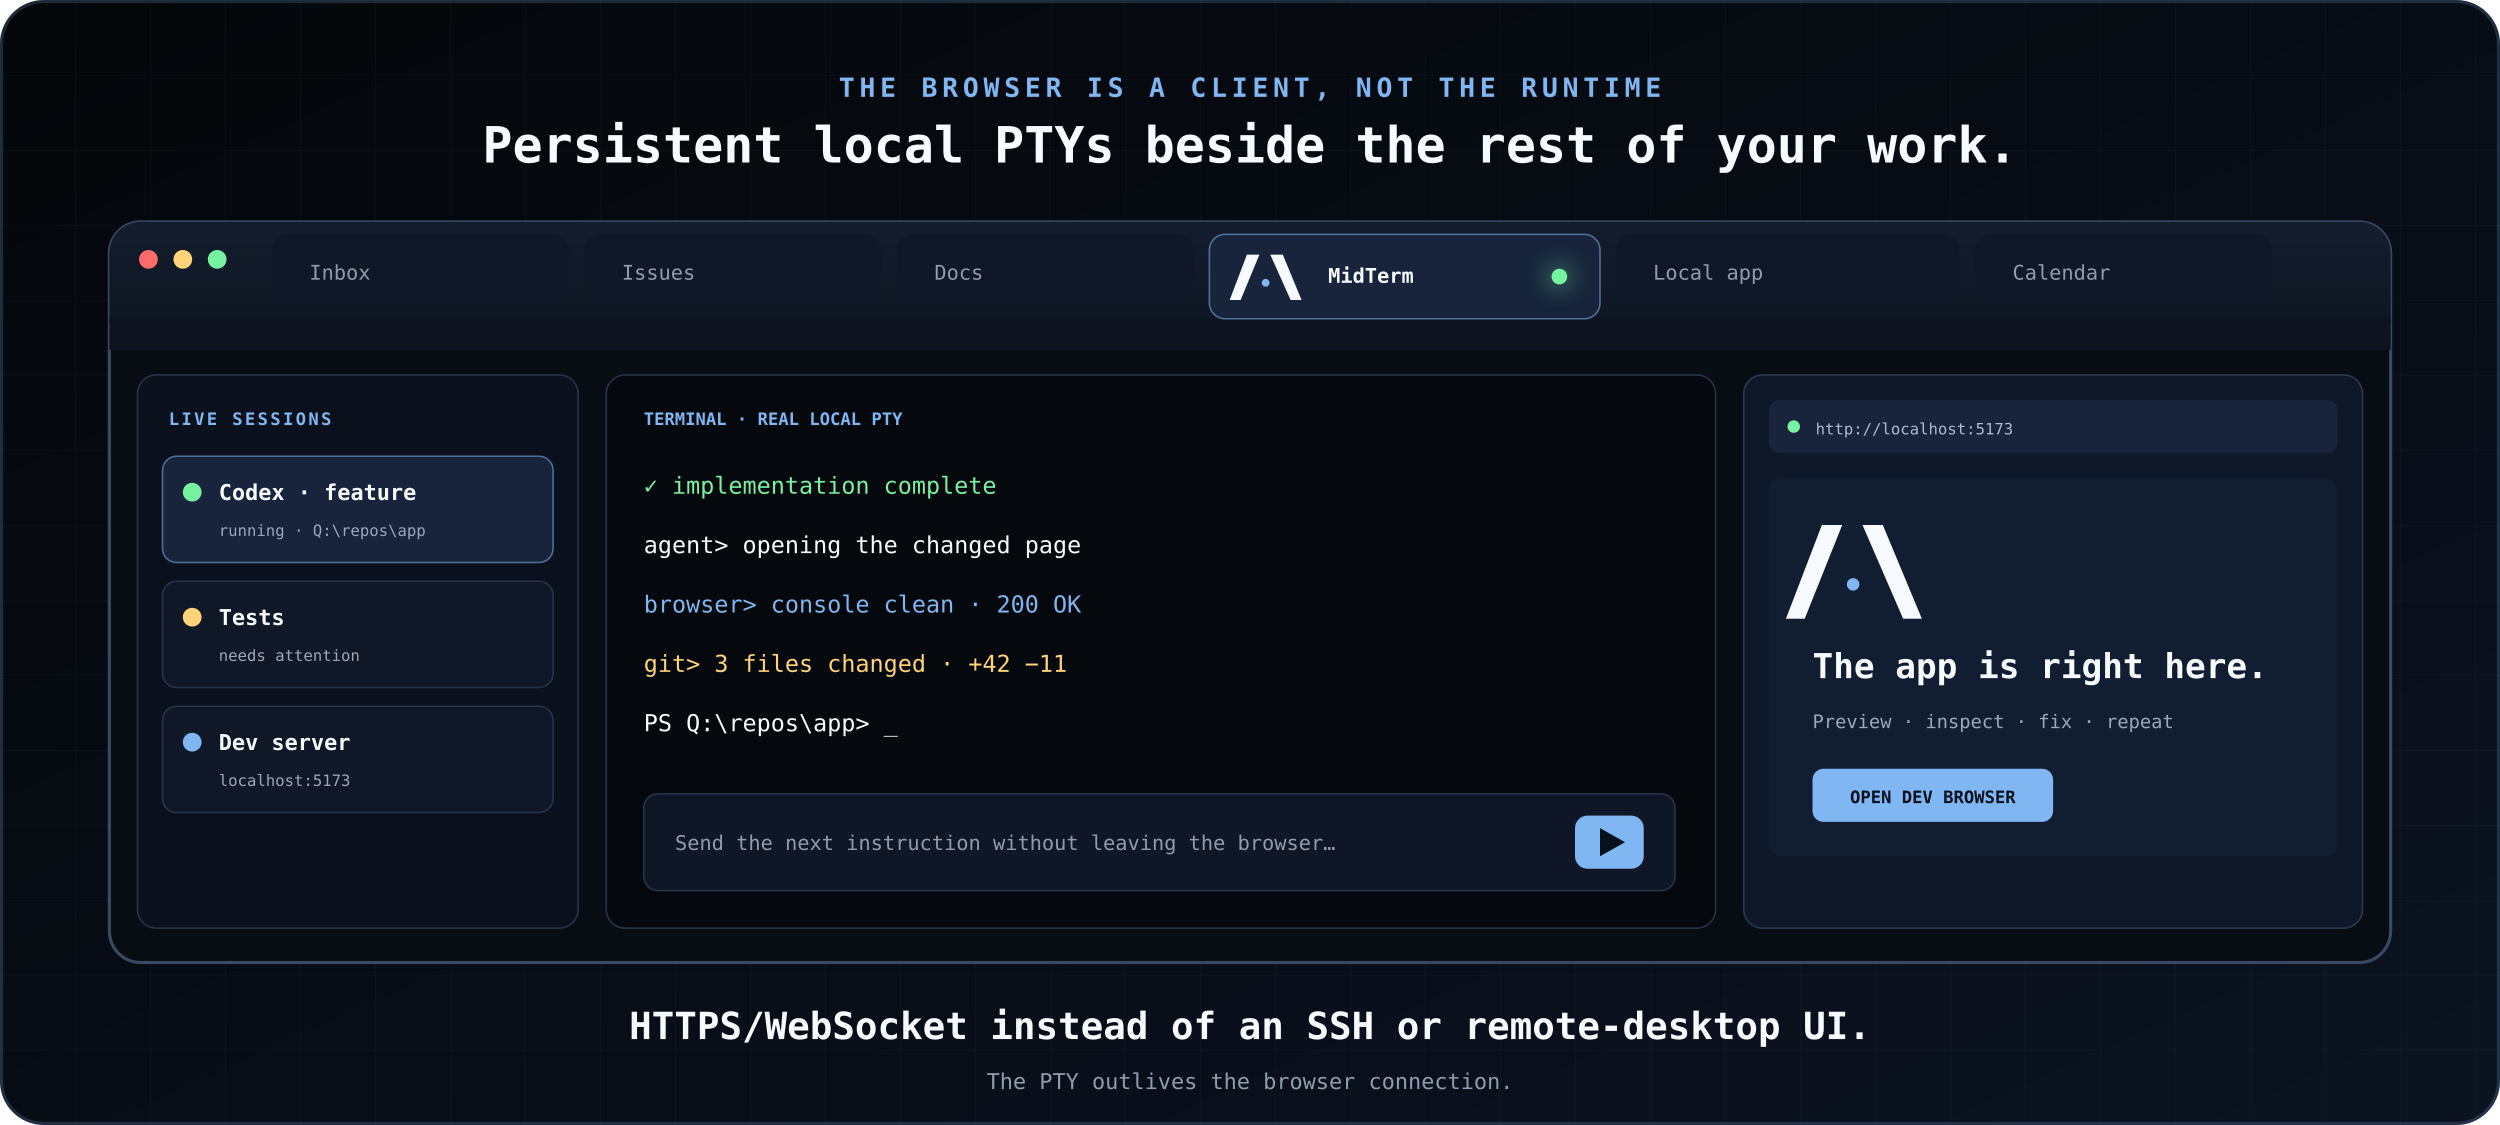
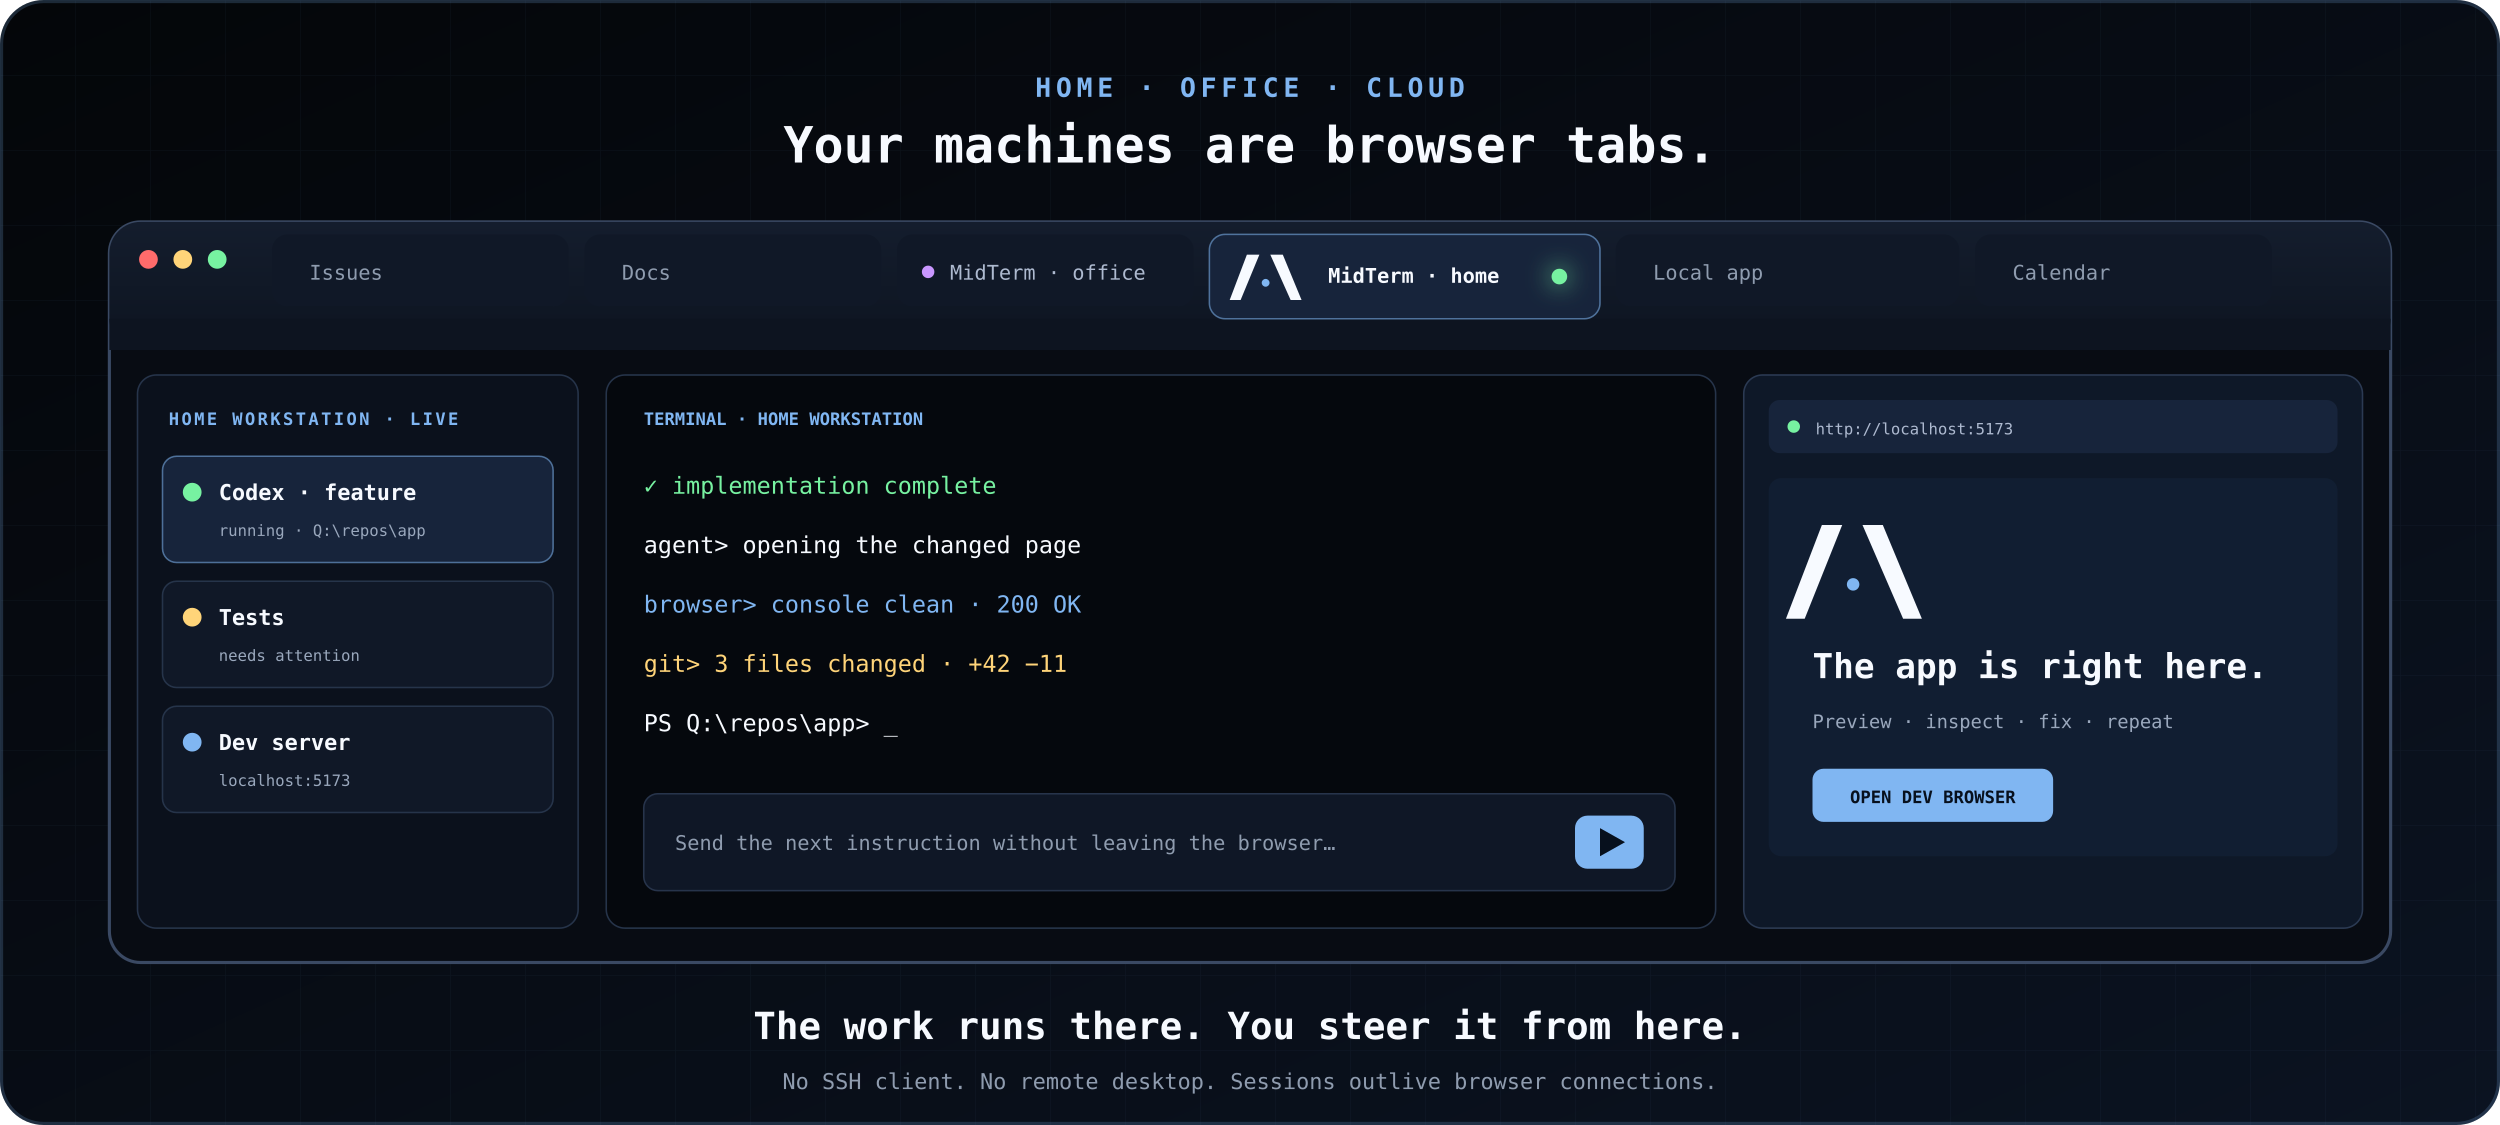
<svg xmlns="http://www.w3.org/2000/svg" width="1600" height="720" viewBox="0 0 1600 720" role="img" aria-labelledby="title desc">
  <defs>
    <linearGradient id="bg" x1="0" y1="0" x2="1" y2="1">
      <stop stop-color="#040609" />
      <stop offset="1" stop-color="#0b1321" />
    </linearGradient>
    <linearGradient id="bar" x1="0" y1="0" x2="0" y2="1">
      <stop stop-color="#141d2d" />
      <stop offset="1" stop-color="#0d1420" />
    </linearGradient>
    <pattern id="grid" width="48" height="48" patternUnits="userSpaceOnUse">
      <path d="M48 0H0V48" fill="none" stroke="#80b6f2" stroke-opacity="0.045" />
    </pattern>
    <filter id="glow" x="-200%" y="-200%" width="500%" height="500%">
      <feGaussianBlur stdDeviation="8" result="b" />
      <feMerge>
        <feMergeNode in="b" />
        <feMergeNode in="SourceGraphic" />
      </feMerge>
    </filter>
  </defs>
  <rect width="1600" height="720" rx="28" fill="url(#bg)" />
  <rect width="1600" height="720" rx="28" fill="url(#grid)" />
  <rect x="1" y="1" width="1598" height="718" rx="27" fill="none" stroke="#80b6f2" stroke-opacity="0.2" stroke-width="2" />
  <g font-family="ui-monospace, SFMono-Regular, Menlo, Consolas, monospace">
-     <text x="800" y="62" fill="#80b6f2" font-size="17" text-anchor="middle" font-weight="700" letter-spacing="3">THE BROWSER IS A CLIENT, NOT THE RUNTIME</text>
-     <text x="800" y="104" fill="#f7faff" font-size="32" text-anchor="middle" font-weight="700">Persistent local PTYs beside the rest of your work.</text>
+     <text x="800" y="62" fill="#80b6f2" font-size="17" text-anchor="middle" font-weight="700" letter-spacing="3">HOME · OFFICE · CLOUD</text>
+     <text x="800" y="104" fill="#f7faff" font-size="32" text-anchor="middle" font-weight="700">Your machines are browser tabs.</text>
    <g transform="translate(70 142)">
      <rect width="1460" height="474" rx="20" fill="#080c13" stroke="#3a4963" stroke-width="2" />
      <rect width="1460" height="82" rx="20" fill="url(#bar)" />
      <rect y="62" width="1460" height="20" fill="#0d1420" />
      <circle cx="25" cy="24" r="6" fill="#ff6b6b" />
      <circle cx="47" cy="24" r="6" fill="#ffd479" />
      <circle cx="69" cy="24" r="6" fill="#77f2a1" />
      <g transform="translate(104 8)" font-size="13">
        <rect width="190" height="46" rx="10" fill="#101827" />
-         <text x="24" y="29" fill="#8f9caf">Inbox</text>
+         <text x="24" y="29" fill="#8f9caf">Issues</text>
        <rect x="200" width="190" height="46" rx="10" fill="#101827" />
-         <text x="224" y="29" fill="#8f9caf">Issues</text>
+         <text x="224" y="29" fill="#8f9caf">Docs</text>
        <rect x="400" width="190" height="46" rx="10" fill="#101827" />
-         <text x="424" y="29" fill="#8f9caf">Docs</text>
+         <circle cx="420" cy="24" r="4" fill="#c997ff" />
+         <text x="434" y="29" fill="#aebad0">MidTerm · office</text>
        <rect x="600" width="250" height="54" rx="10" fill="#17243b" stroke="#80b6f2" stroke-opacity="0.55" />
        <path d="M624 13h8l-12 29h-7zM639 13h8l12 29h-7z" fill="#f7faff" />
        <circle cx="636" cy="31" r="2.5" fill="#80b6f2" />
-         <text x="676" y="31" fill="#f7faff" font-weight="700">MidTerm</text>
+         <text x="676" y="31" fill="#f7faff" font-weight="700">MidTerm · home</text>
        <circle cx="824" cy="27" r="5" fill="#77f2a1" filter="url(#glow)" />
        <rect x="860" width="220" height="46" rx="10" fill="#101827" />
        <text x="884" y="29" fill="#8f9caf">Local app</text>
        <rect x="1090" width="190" height="46" rx="10" fill="#101827" />
        <text x="1114" y="29" fill="#8f9caf">Calendar</text>
      </g>
      <rect x="18" y="98" width="282" height="354" rx="12" fill="#0b111c" stroke="#26344a" />
-       <text x="38" y="130" fill="#80b6f2" font-size="11" font-weight="700" letter-spacing="1.5">LIVE SESSIONS</text>
+       <text x="38" y="130" fill="#80b6f2" font-size="11" font-weight="700" letter-spacing="1.5">HOME WORKSTATION · LIVE</text>
      <g transform="translate(34 150)">
        <rect width="250" height="68" rx="9" fill="#17243b" stroke="#80b6f2" stroke-opacity="0.55" />
        <circle cx="19" cy="23" r="6" fill="#77f2a1" />
        <text x="36" y="28" fill="#f7faff" font-size="14" font-weight="700">Codex · feature</text>
        <text x="36" y="51" fill="#9aa8bd" font-size="10">running · Q:\repos\app</text>
      </g>
      <g transform="translate(34 230)">
        <rect width="250" height="68" rx="9" fill="#101827" stroke="#26344a" />
        <circle cx="19" cy="23" r="6" fill="#ffd479" />
        <text x="36" y="28" fill="#f7faff" font-size="14" font-weight="700">Tests</text>
        <text x="36" y="51" fill="#9aa8bd" font-size="10">needs attention</text>
      </g>
      <g transform="translate(34 310)">
        <rect width="250" height="68" rx="9" fill="#101827" stroke="#26344a" />
        <circle cx="19" cy="23" r="6" fill="#80b6f2" />
        <text x="36" y="28" fill="#f7faff" font-size="14" font-weight="700">Dev server</text>
        <text x="36" y="51" fill="#9aa8bd" font-size="10">localhost:5173</text>
      </g>
      <rect x="318" y="98" width="710" height="354" rx="12" fill="#05080d" stroke="#26344a" />
-       <text x="342" y="130" fill="#80b6f2" font-size="11" font-weight="700">TERMINAL · REAL LOCAL PTY</text>
+       <text x="342" y="130" fill="#80b6f2" font-size="11" font-weight="700">TERMINAL · HOME WORKSTATION</text>
      <text x="342" y="174" fill="#77f2a1" font-size="15">✓ implementation complete</text>
      <text x="342" y="212" fill="#f7faff" font-size="15">agent&gt; opening the changed page</text>
      <text x="342" y="250" fill="#80b6f2" font-size="15">browser&gt; console clean · 200 OK</text>
      <text x="342" y="288" fill="#ffd479" font-size="15">git&gt; 3 files changed · +42 −11</text>
      <text x="342" y="326" fill="#f7faff" font-size="15">PS Q:\repos\app&gt; _</text>
      <rect x="342" y="366" width="660" height="62" rx="9" fill="#0f1726" stroke="#27344b" />
      <text x="362" y="402" fill="#8f9caf" font-size="13">Send the next instruction without leaving the browser…</text>
      <rect x="938" y="380" width="44" height="34" rx="8" fill="#80b6f2" />
      <path d="M954 388l16 9-16 9z" fill="#07101d" />
      <rect x="1046" y="98" width="396" height="354" rx="12" fill="#0e1828" stroke="#2b3a53" />
      <rect x="1062" y="114" width="364" height="34" rx="7" fill="#17243b" />
      <circle cx="1078" cy="131" r="4" fill="#77f2a1" />
      <text x="1092" y="136" fill="#aebad0" font-size="10">http://localhost:5173</text>
      <rect x="1062" y="164" width="364" height="242" rx="8" fill="#111e32" />
      <path d="M1096 194h13l-24 60h-12zM1122 194h13l25 60h-12z" fill="#f7faff" />
      <circle cx="1116" cy="232" r="4" fill="#80b6f2" />
      <text x="1090" y="292" fill="#f7faff" font-size="22" font-weight="700">The app is right here.</text>
      <text x="1090" y="324" fill="#9aa8bd" font-size="12">Preview · inspect · fix · repeat</text>
      <rect x="1090" y="350" width="154" height="34" rx="7" fill="#80b6f2" />
      <text x="1167" y="372" fill="#07101d" font-size="11" text-anchor="middle" font-weight="700">OPEN DEV BROWSER</text>
    </g>
-     <text x="800" y="665" fill="#f7faff" font-size="24" text-anchor="middle" font-weight="700">HTTPS/WebSocket instead of an SSH or remote-desktop UI.</text>
-     <text x="800" y="697" fill="#8f9caf" font-size="14" text-anchor="middle">The PTY outlives the browser connection.</text>
+     <text x="800" y="665" fill="#f7faff" font-size="24" text-anchor="middle" font-weight="700">The work runs there. You steer it from here.</text>
+     <text x="800" y="697" fill="#8f9caf" font-size="14" text-anchor="middle">No SSH client. No remote desktop. Sessions outlive browser connections.</text>
  </g>
</svg>
